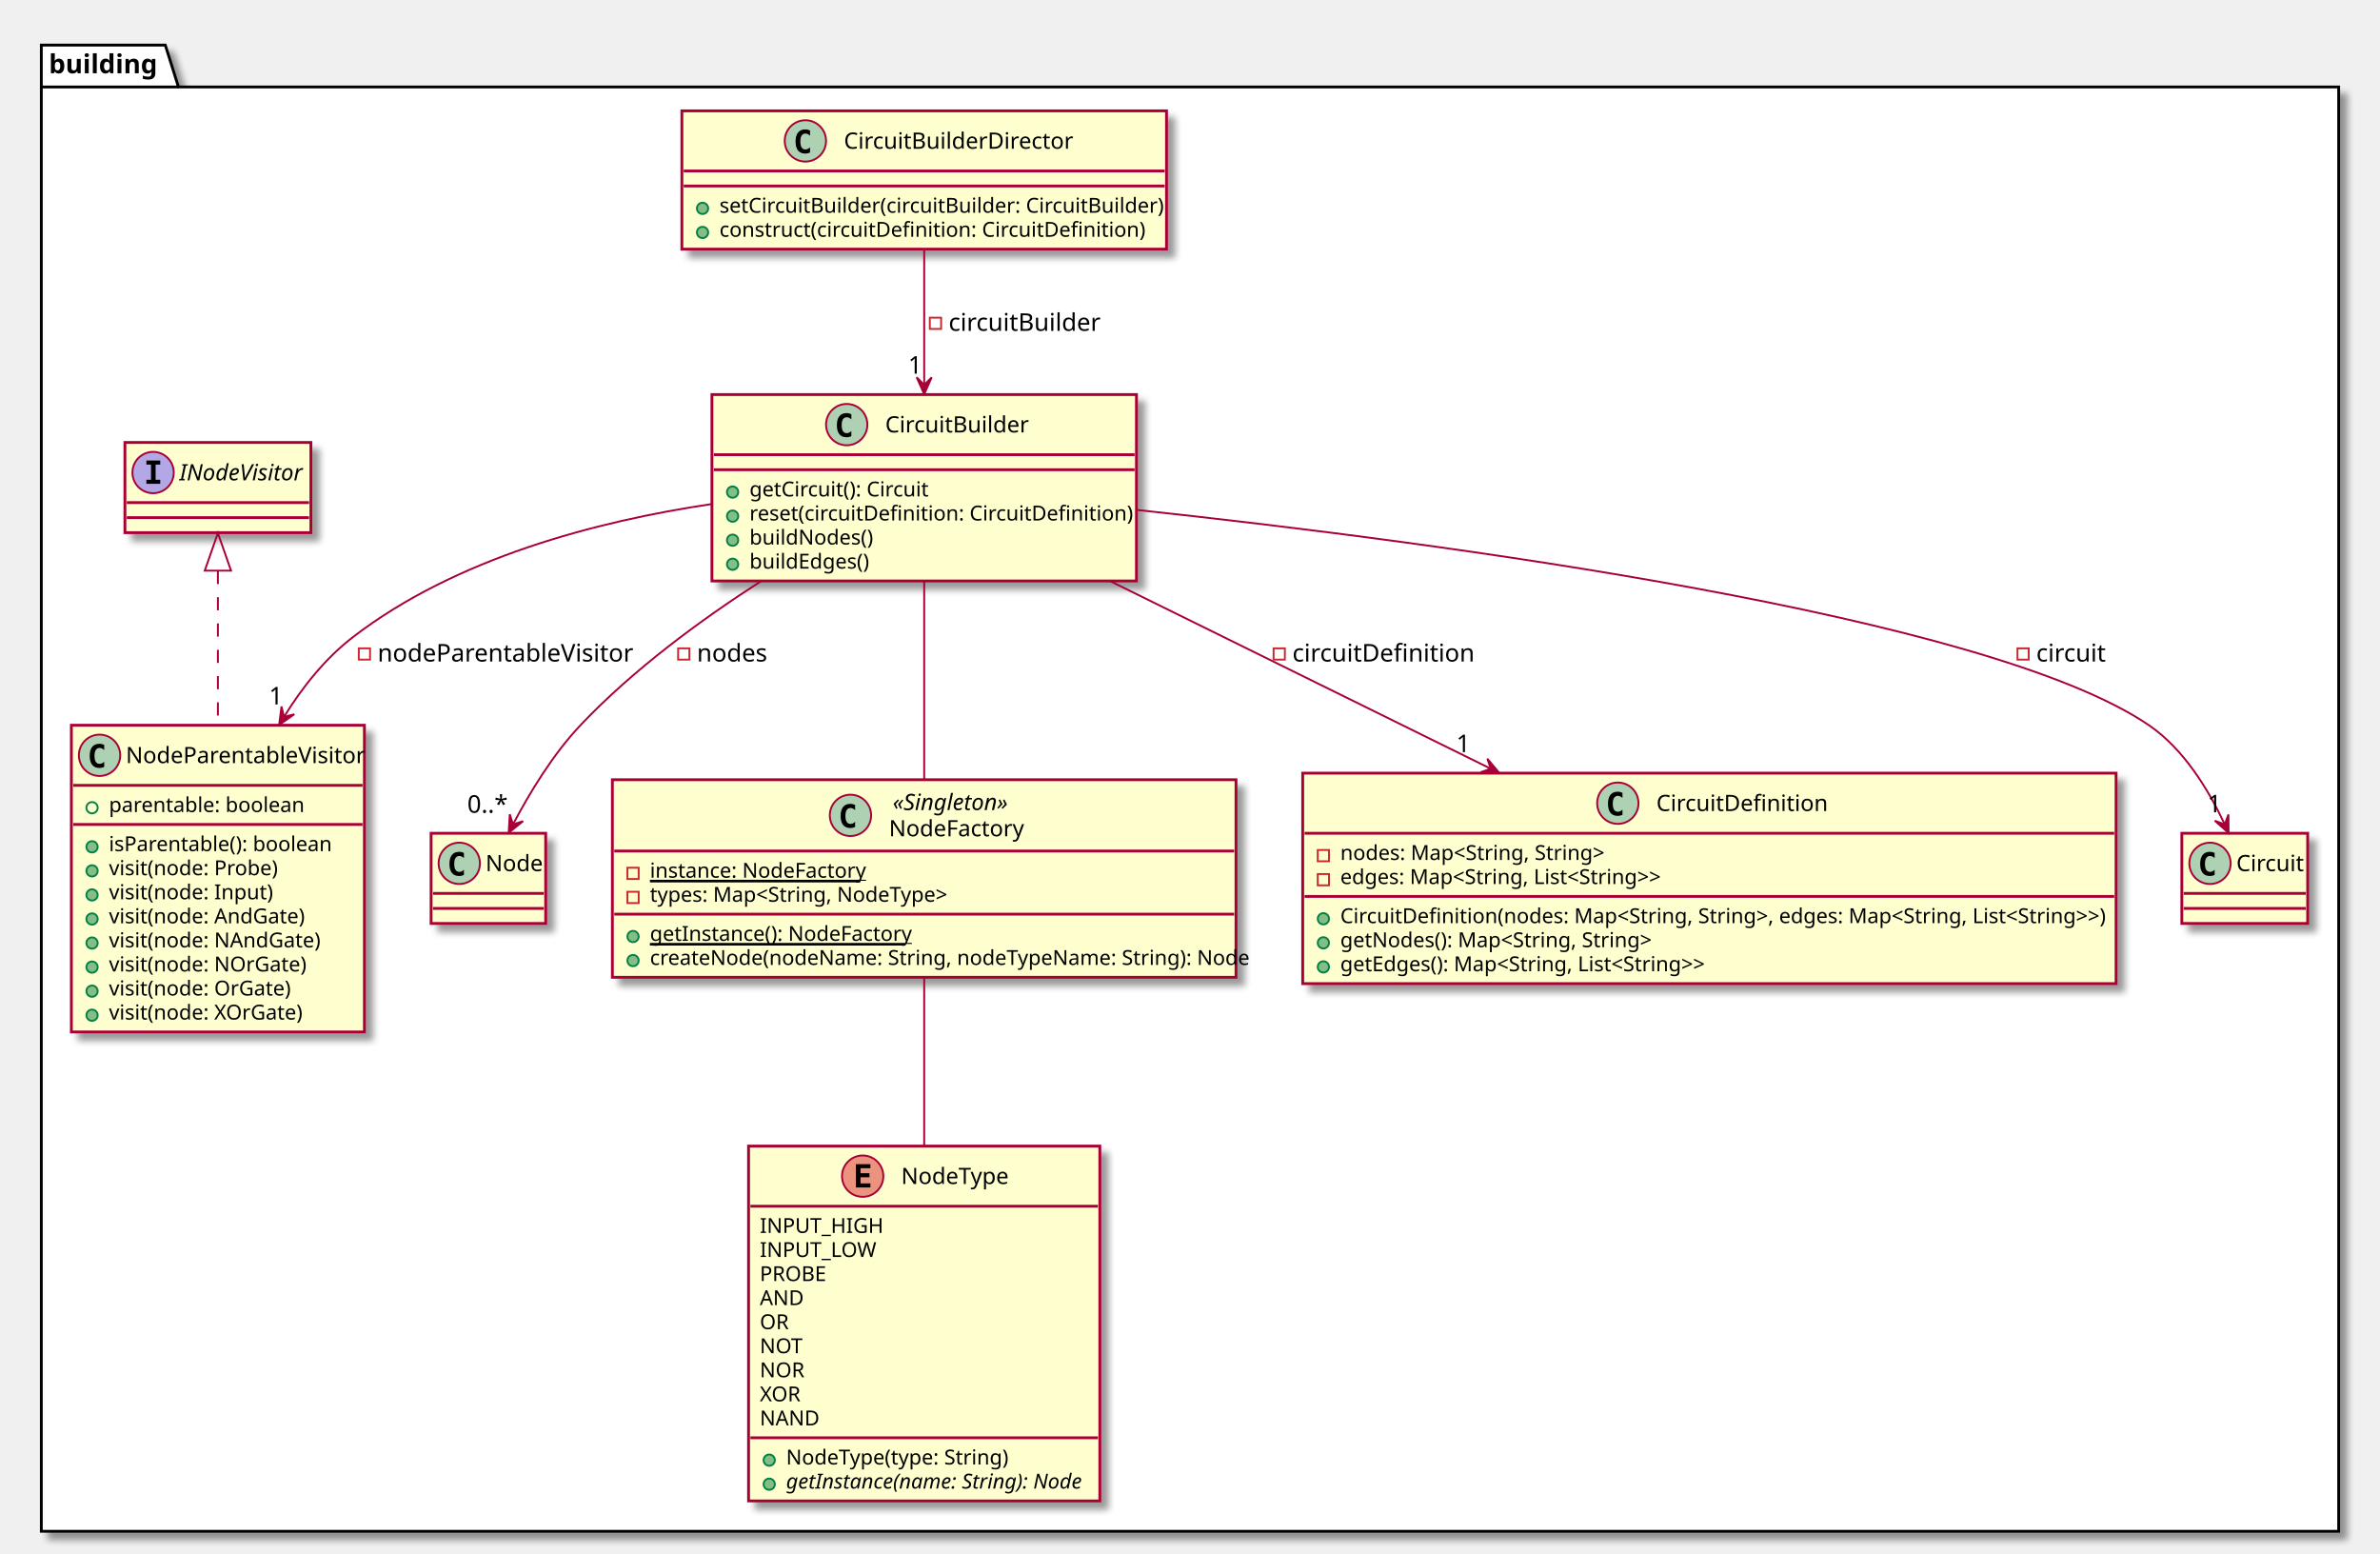
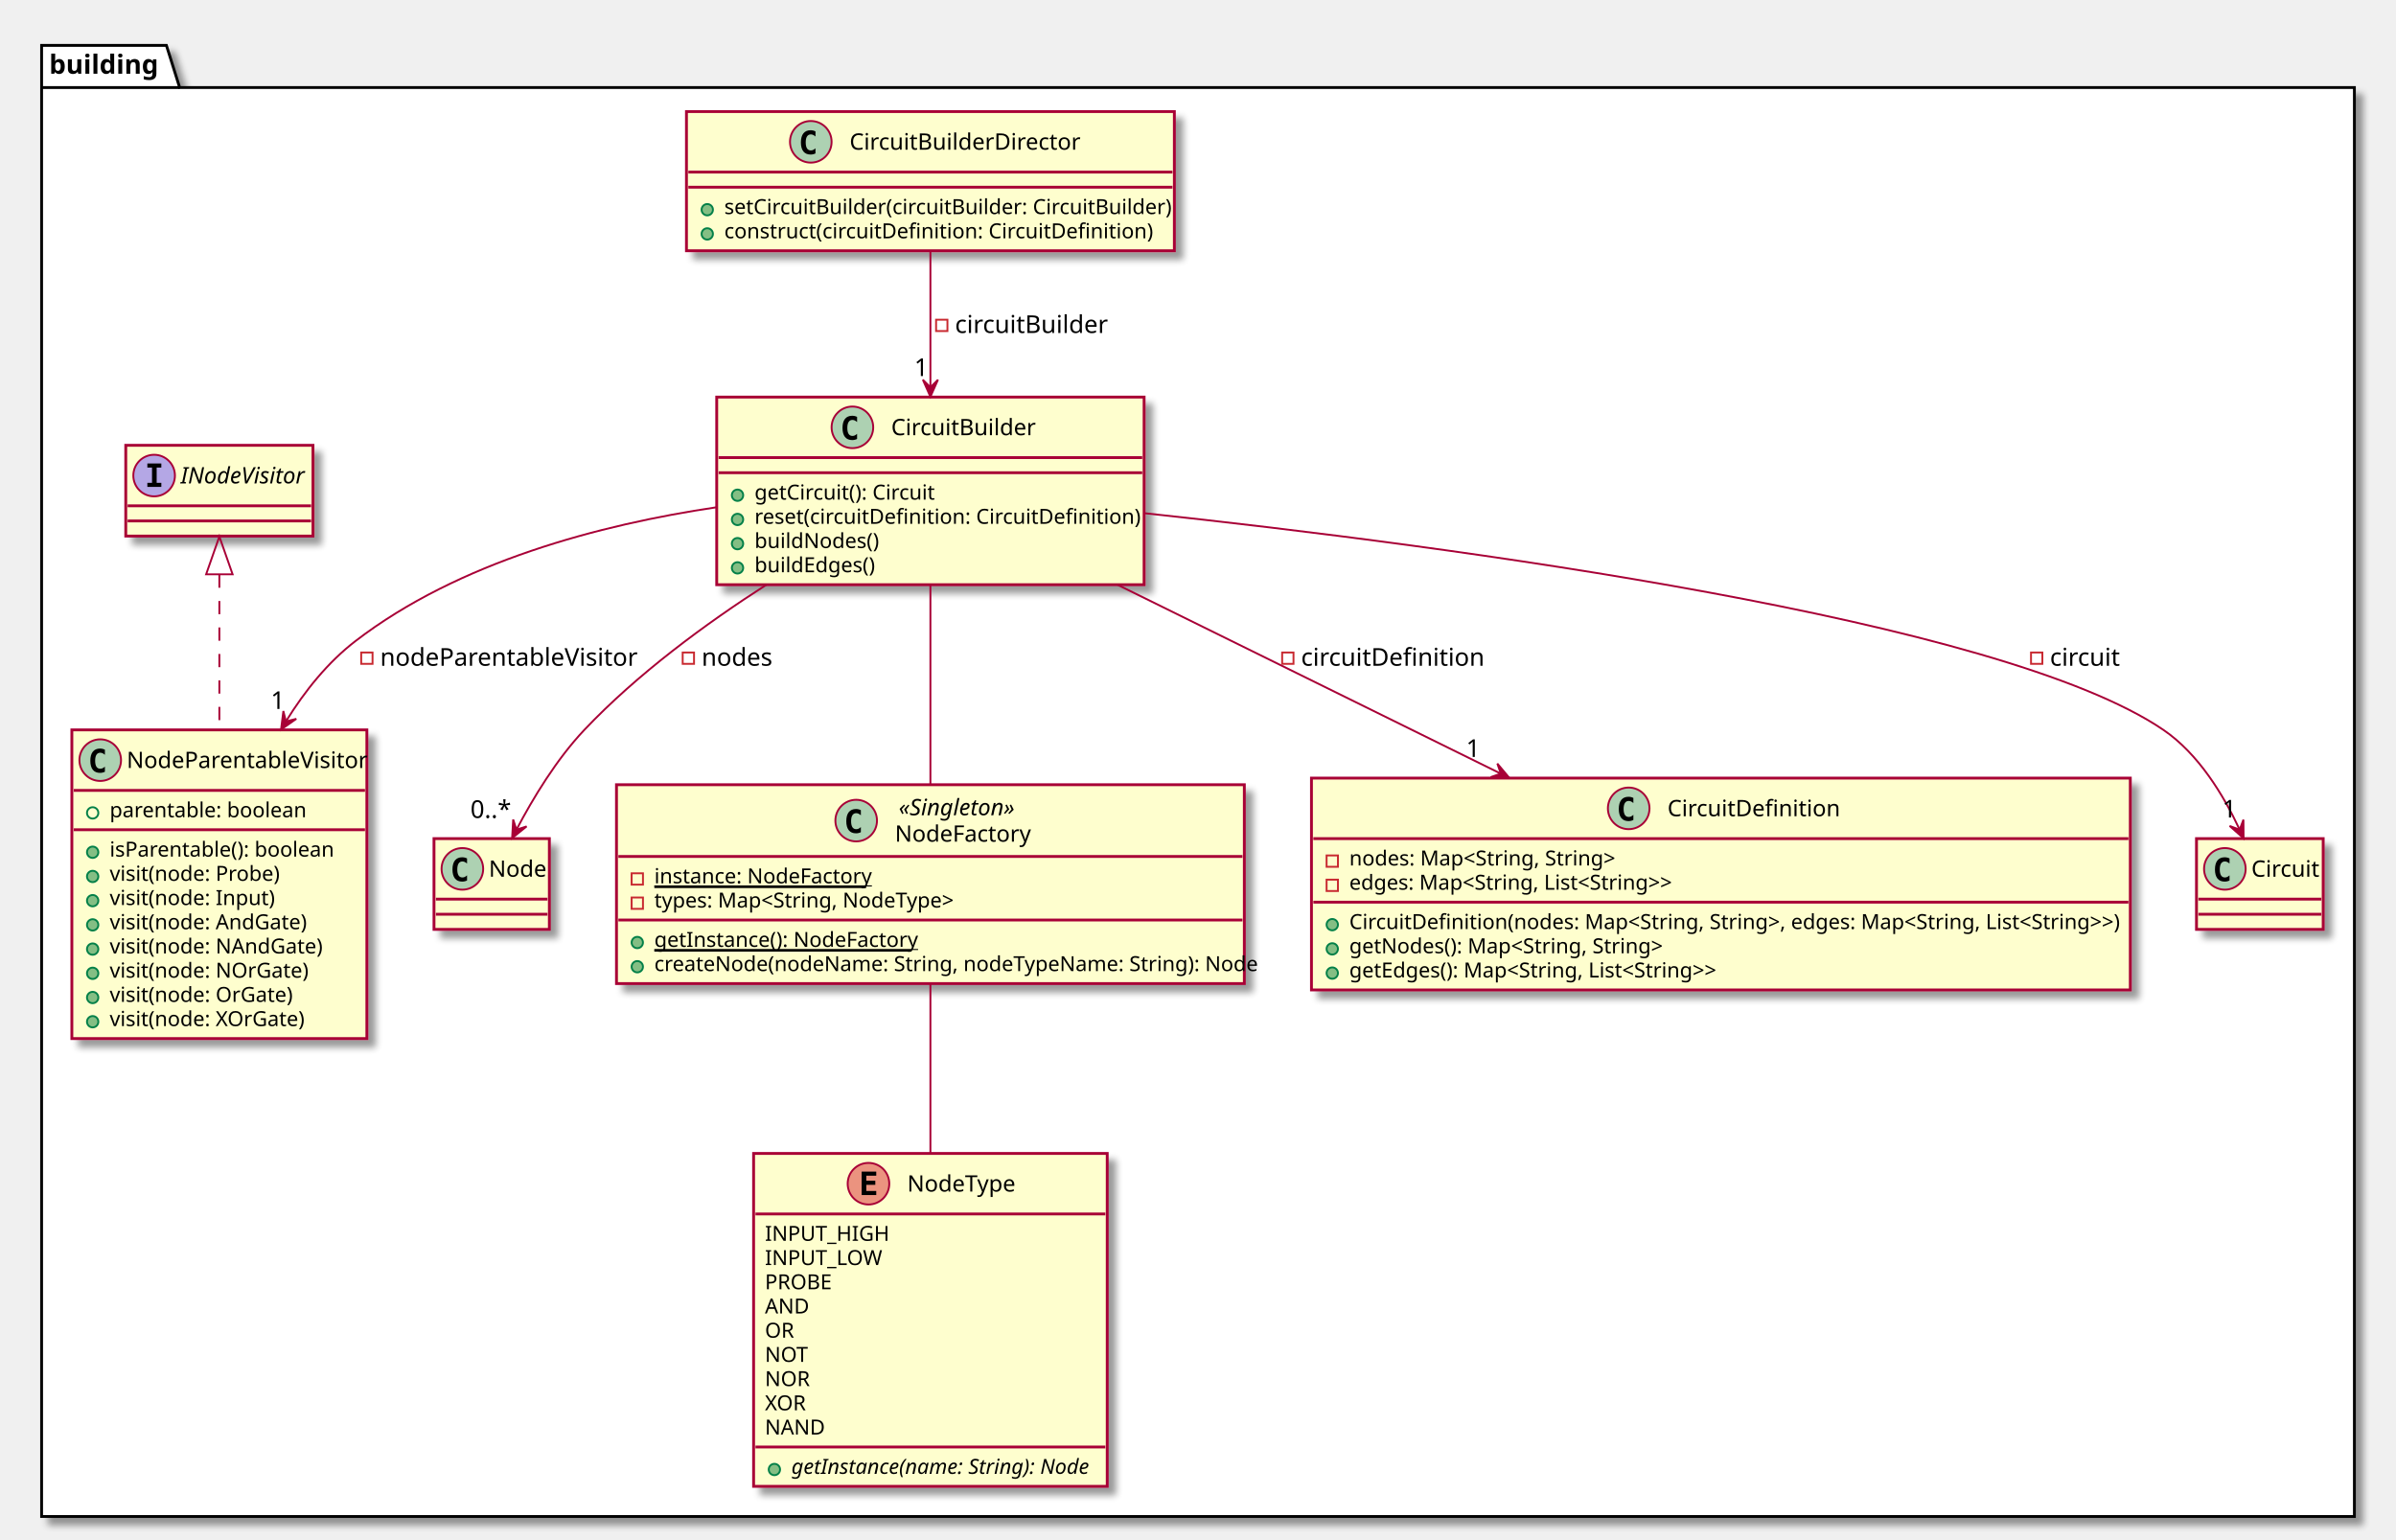
- <svg xmlns="http://www.w3.org/2000/svg" contentScriptType="application/ecmascript" contentStyleType="text/css" height="827px" preserveAspectRatio="none" style="width:1267px;height:827px;" version="1.1" viewBox="0 0 1267 827" width="1267px" zoomAndPan="magnify">
+ <svg xmlns="http://www.w3.org/2000/svg" contentScriptType="application/ecmascript" contentStyleType="text/css" height="814px" preserveAspectRatio="none" style="width:1267px;height:814px;" version="1.1" viewBox="0 0 1267 814" width="1267px" zoomAndPan="magnify">
  <defs>
-     <filter height="300%" id="f1cwr2p5ujzyds" width="300%" x="-1" y="-1">
+     <filter height="300%" id="fbo8de576lhqe" width="300%" x="-1" y="-1">
      <feGaussianBlur result="blurOut" stdDeviation="2.0" />
      <feColorMatrix in="blurOut" result="blurOut2" type="matrix" values="0 0 0 0 0 0 0 0 0 0 0 0 0 0 0 0 0 0 .4 0" />
      <feOffset dx="4.0" dy="4.0" in="blurOut2" result="blurOut3" />
      <feBlend in="SourceGraphic" in2="blurOut3" mode="normal" />
    </filter>
  </defs>
  <g>
-     <polygon fill="#FFFFFF" filter="url(#f1cwr2p5ujzyds)" points="22,24,88,24,95,46.297,1245,46.297,1245,815,22,815,22,24" style="stroke: #000000; stroke-width: 1.5;" />
+     <polygon fill="#FFFFFF" filter="url(#fbo8de576lhqe)" points="22,24,88,24,95,46.297,1245,46.297,1245,802,22,802,22,24" style="stroke: #000000; stroke-width: 1.5;" />
    <line style="stroke: #000000; stroke-width: 1.5;" x1="22" x2="95" y1="46.297" y2="46.297" />
-     <text fill="#000000" font-family="sans-serif" font-size="14" font-weight="bold" lengthAdjust="spacingAndGlyphs" textLength="60" x="26" y="38.995">building
-         </text>
-     <rect fill="#FEFECE" filter="url(#f1cwr2p5ujzyds)" height="99.219" id="CircuitBuilder" style="stroke: #A80036; stroke-width: 1.5;" width="226" x="379" y="210" />
+     <text fill="#000000" font-family="sans-serif" font-size="14" font-weight="bold" lengthAdjust="spacingAndGlyphs" textLength="60" x="26" y="38.995">building</text>
+     <rect fill="#FEFECE" filter="url(#fbo8de576lhqe)" height="99.219" id="CircuitBuilder" style="stroke: #A80036; stroke-width: 1.5;" width="226" x="379" y="210" />
    <ellipse cx="450.75" cy="226" fill="#ADD1B2" rx="11" ry="11" style="stroke: #A80036; stroke-width: 1.0;" />
    <path d="M453.219,232.141 Q452.641,232.438 452,232.578 Q451.359,232.734 450.656,232.734 Q448.156,232.734 446.828,231.094 Q445.516,229.438 445.516,226.312 Q445.516,223.188 446.828,221.531 Q448.156,219.875 450.656,219.875 Q451.359,219.875 452,220.031 Q452.656,220.188 453.219,220.484 L453.219,223.203 Q452.594,222.625 452,222.359 Q451.406,222.078 450.781,222.078 Q449.438,222.078 448.75,223.156 Q448.062,224.219 448.062,226.312 Q448.062,228.406 448.75,229.484 Q449.438,230.547 450.781,230.547 Q451.406,230.547 452,230.281 Q452.594,230 453.219,229.422 L453.219,232.141 Z " />
-     <text fill="#000000" font-family="sans-serif" font-size="12" lengthAdjust="spacingAndGlyphs" textLength="74" x="471.25" y="230.154">CircuitBuilder
-         </text>
+     <text fill="#000000" font-family="sans-serif" font-size="12" lengthAdjust="spacingAndGlyphs" textLength="74" x="471.25" y="230.154">CircuitBuilder</text>
    <line style="stroke: #A80036; stroke-width: 1.5;" x1="380" x2="604" y1="242" y2="242" />
    <line style="stroke: #A80036; stroke-width: 1.5;" x1="380" x2="604" y1="250" y2="250" />
    <ellipse cx="390" cy="261.902" fill="#84BE84" rx="3" ry="3" style="stroke: #038048; stroke-width: 1.0;" />
-     <text fill="#000000" font-family="sans-serif" font-size="11" lengthAdjust="spacingAndGlyphs" textLength="96" x="399" y="264.21">getCircuit(): Circuit
-         </text>
+     <text fill="#000000" font-family="sans-serif" font-size="11" lengthAdjust="spacingAndGlyphs" textLength="96" x="399" y="264.21">getCircuit(): Circuit</text>
    <ellipse cx="390" cy="274.707" fill="#84BE84" rx="3" ry="3" style="stroke: #038048; stroke-width: 1.0;" />
-     <text fill="#000000" font-family="sans-serif" font-size="11" lengthAdjust="spacingAndGlyphs" textLength="200" x="399" y="277.015">reset(circuitDefinition: CircuitDefinition)
-         </text>
+     <text fill="#000000" font-family="sans-serif" font-size="11" lengthAdjust="spacingAndGlyphs" textLength="200" x="399" y="277.015">reset(circuitDefinition: CircuitDefinition)</text>
    <ellipse cx="390" cy="287.512" fill="#84BE84" rx="3" ry="3" style="stroke: #038048; stroke-width: 1.0;" />
-     <text fill="#000000" font-family="sans-serif" font-size="11" lengthAdjust="spacingAndGlyphs" textLength="63" x="399" y="289.82">buildNodes()
-         </text>
+     <text fill="#000000" font-family="sans-serif" font-size="11" lengthAdjust="spacingAndGlyphs" textLength="63" x="399" y="289.82">buildNodes()</text>
    <ellipse cx="390" cy="300.316" fill="#84BE84" rx="3" ry="3" style="stroke: #038048; stroke-width: 1.0;" />
-     <text fill="#000000" font-family="sans-serif" font-size="11" lengthAdjust="spacingAndGlyphs" textLength="61" x="399" y="302.625">buildEdges()
-         </text>
-     <rect fill="#FEFECE" filter="url(#f1cwr2p5ujzyds)" height="112.023" id="CircuitDefinition" style="stroke: #A80036; stroke-width: 1.5;" width="433" x="693.5" y="411.5" />
+     <text fill="#000000" font-family="sans-serif" font-size="11" lengthAdjust="spacingAndGlyphs" textLength="61" x="399" y="302.625">buildEdges()</text>
+     <rect fill="#FEFECE" filter="url(#fbo8de576lhqe)" height="112.023" id="CircuitDefinition" style="stroke: #A80036; stroke-width: 1.5;" width="433" x="693.5" y="411.5" />
    <ellipse cx="861.25" cy="427.5" fill="#ADD1B2" rx="11" ry="11" style="stroke: #A80036; stroke-width: 1.0;" />
    <path d="M863.719,433.641 Q863.141,433.938 862.5,434.078 Q861.859,434.234 861.156,434.234 Q858.656,434.234 857.328,432.594 Q856.016,430.938 856.016,427.812 Q856.016,424.688 857.328,423.031 Q858.656,421.375 861.156,421.375 Q861.859,421.375 862.5,421.531 Q863.156,421.688 863.719,421.984 L863.719,424.703 Q863.094,424.125 862.5,423.859 Q861.906,423.578 861.281,423.578 Q859.938,423.578 859.25,424.656 Q858.562,425.719 858.562,427.812 Q858.562,429.906 859.25,430.984 Q859.938,432.047 861.281,432.047 Q861.906,432.047 862.5,431.781 Q863.094,431.5 863.719,430.922 L863.719,433.641 Z " />
-     <text fill="#000000" font-family="sans-serif" font-size="12" lengthAdjust="spacingAndGlyphs" textLength="89" x="881.75" y="431.654">CircuitDefinition
-         </text>
+     <text fill="#000000" font-family="sans-serif" font-size="12" lengthAdjust="spacingAndGlyphs" textLength="89" x="881.75" y="431.654">CircuitDefinition</text>
    <line style="stroke: #A80036; stroke-width: 1.5;" x1="694.5" x2="1125.5" y1="443.5" y2="443.5" />
    <rect fill="none" height="6" style="stroke: #C82930; stroke-width: 1.0;" width="6" x="701.5" y="452.402" />
-     <text fill="#000000" font-family="sans-serif" font-size="11" lengthAdjust="spacingAndGlyphs" textLength="138" x="713.5" y="457.71">nodes: Map&lt;String, String&gt;
-         </text>
+     <text fill="#000000" font-family="sans-serif" font-size="11" lengthAdjust="spacingAndGlyphs" textLength="138" x="713.5" y="457.71">nodes: Map&lt;String, String&gt;</text>
    <rect fill="none" height="6" style="stroke: #C82930; stroke-width: 1.0;" width="6" x="701.5" y="465.207" />
-     <text fill="#000000" font-family="sans-serif" font-size="11" lengthAdjust="spacingAndGlyphs" textLength="174" x="713.5" y="470.515">edges: Map&lt;String, List&lt;String&gt;&gt;
-         </text>
+     <text fill="#000000" font-family="sans-serif" font-size="11" lengthAdjust="spacingAndGlyphs" textLength="174" x="713.5" y="470.515">edges: Map&lt;String, List&lt;String&gt;&gt;</text>
    <line style="stroke: #A80036; stroke-width: 1.5;" x1="694.5" x2="1125.5" y1="477.109" y2="477.109" />
    <ellipse cx="704.5" cy="489.012" fill="#84BE84" rx="3" ry="3" style="stroke: #038048; stroke-width: 1.0;" />
-     <text fill="#000000" font-family="sans-serif" font-size="11" lengthAdjust="spacingAndGlyphs" textLength="407" x="713.5" y="491.32">CircuitDefinition(nodes: Map&lt;String, String&gt;, edges: Map&lt;String, List&lt;String&gt;&gt;)
-         </text>
+     <text fill="#000000" font-family="sans-serif" font-size="11" lengthAdjust="spacingAndGlyphs" textLength="407" x="713.5" y="491.32">CircuitDefinition(nodes: Map&lt;String, String&gt;, edges: Map&lt;String, List&lt;String&gt;&gt;)</text>
    <ellipse cx="704.5" cy="501.816" fill="#84BE84" rx="3" ry="3" style="stroke: #038048; stroke-width: 1.0;" />
-     <text fill="#000000" font-family="sans-serif" font-size="11" lengthAdjust="spacingAndGlyphs" textLength="164" x="713.5" y="504.125">getNodes(): Map&lt;String, String&gt;
-         </text>
+     <text fill="#000000" font-family="sans-serif" font-size="11" lengthAdjust="spacingAndGlyphs" textLength="164" x="713.5" y="504.125">getNodes(): Map&lt;String, String&gt;</text>
    <ellipse cx="704.5" cy="514.621" fill="#84BE84" rx="3" ry="3" style="stroke: #038048; stroke-width: 1.0;" />
-     <text fill="#000000" font-family="sans-serif" font-size="11" lengthAdjust="spacingAndGlyphs" textLength="198" x="713.5" y="516.929">getEdges(): Map&lt;String, List&lt;String&gt;&gt;
-         </text>
-     <rect fill="#FEFECE" filter="url(#f1cwr2p5ujzyds)" height="48" id="Circuit" style="stroke: #A80036; stroke-width: 1.5;" width="67" x="1161.5" y="443.5" />
+     <text fill="#000000" font-family="sans-serif" font-size="11" lengthAdjust="spacingAndGlyphs" textLength="198" x="713.5" y="516.929">getEdges(): Map&lt;String, List&lt;String&gt;&gt;</text>
+     <rect fill="#FEFECE" filter="url(#fbo8de576lhqe)" height="48" id="Circuit" style="stroke: #A80036; stroke-width: 1.5;" width="67" x="1161.5" y="443.5" />
    <ellipse cx="1176.5" cy="459.5" fill="#ADD1B2" rx="11" ry="11" style="stroke: #A80036; stroke-width: 1.0;" />
    <path d="M1178.969,465.641 Q1178.391,465.938 1177.75,466.078 Q1177.109,466.234 1176.406,466.234 Q1173.906,466.234 1172.578,464.594 Q1171.266,462.938 1171.266,459.812 Q1171.266,456.688 1172.578,455.031 Q1173.906,453.375 1176.406,453.375 Q1177.109,453.375 1177.75,453.531 Q1178.406,453.688 1178.969,453.984 L1178.969,456.703 Q1178.344,456.125 1177.75,455.859 Q1177.156,455.578 1176.531,455.578 Q1175.188,455.578 1174.5,456.656 Q1173.812,457.719 1173.812,459.812 Q1173.812,461.906 1174.5,462.984 Q1175.188,464.047 1176.531,464.047 Q1177.156,464.047 1177.75,463.781 Q1178.344,463.5 1178.969,462.922 L1178.969,465.641 Z " />
-     <text fill="#000000" font-family="sans-serif" font-size="12" lengthAdjust="spacingAndGlyphs" textLength="35" x="1190.5" y="463.654">Circuit
-         </text>
+     <text fill="#000000" font-family="sans-serif" font-size="12" lengthAdjust="spacingAndGlyphs" textLength="35" x="1190.5" y="463.654">Circuit</text>
    <line style="stroke: #A80036; stroke-width: 1.5;" x1="1162.5" x2="1227.5" y1="475.5" y2="475.5" />
    <line style="stroke: #A80036; stroke-width: 1.5;" x1="1162.5" x2="1227.5" y1="483.5" y2="483.5" />
-     <rect fill="#FEFECE" filter="url(#f1cwr2p5ujzyds)" height="48" id="Node" style="stroke: #A80036; stroke-width: 1.5;" width="61" x="229.5" y="443.5" />
+     <rect fill="#FEFECE" filter="url(#fbo8de576lhqe)" height="48" id="Node" style="stroke: #A80036; stroke-width: 1.5;" width="61" x="229.5" y="443.5" />
    <ellipse cx="244.5" cy="459.5" fill="#ADD1B2" rx="11" ry="11" style="stroke: #A80036; stroke-width: 1.0;" />
    <path d="M246.969,465.641 Q246.391,465.938 245.75,466.078 Q245.109,466.234 244.406,466.234 Q241.906,466.234 240.578,464.594 Q239.266,462.938 239.266,459.812 Q239.266,456.688 240.578,455.031 Q241.906,453.375 244.406,453.375 Q245.109,453.375 245.75,453.531 Q246.406,453.688 246.969,453.984 L246.969,456.703 Q246.344,456.125 245.75,455.859 Q245.156,455.578 244.531,455.578 Q243.188,455.578 242.5,456.656 Q241.812,457.719 241.812,459.812 Q241.812,461.906 242.5,462.984 Q243.188,464.047 244.531,464.047 Q245.156,464.047 245.75,463.781 Q246.344,463.5 246.969,462.922 L246.969,465.641 Z " />
-     <text fill="#000000" font-family="sans-serif" font-size="12" lengthAdjust="spacingAndGlyphs" textLength="29" x="258.5" y="463.654">Node
-         </text>
+     <text fill="#000000" font-family="sans-serif" font-size="12" lengthAdjust="spacingAndGlyphs" textLength="29" x="258.5" y="463.654">Node</text>
    <line style="stroke: #A80036; stroke-width: 1.5;" x1="230.5" x2="289.5" y1="475.5" y2="475.5" />
    <line style="stroke: #A80036; stroke-width: 1.5;" x1="230.5" x2="289.5" y1="483.5" y2="483.5" />
-     <rect fill="#FEFECE" filter="url(#f1cwr2p5ujzyds)" height="163.242" id="NodeParentableVisitor" style="stroke: #A80036; stroke-width: 1.5;" width="156" x="38" y="386" />
+     <rect fill="#FEFECE" filter="url(#fbo8de576lhqe)" height="163.242" id="NodeParentableVisitor" style="stroke: #A80036; stroke-width: 1.5;" width="156" x="38" y="386" />
    <ellipse cx="53" cy="402" fill="#ADD1B2" rx="11" ry="11" style="stroke: #A80036; stroke-width: 1.0;" />
    <path d="M55.469,408.141 Q54.891,408.438 54.25,408.578 Q53.609,408.734 52.906,408.734 Q50.406,408.734 49.078,407.094 Q47.766,405.438 47.766,402.312 Q47.766,399.188 49.078,397.531 Q50.406,395.875 52.906,395.875 Q53.609,395.875 54.25,396.031 Q54.906,396.188 55.469,396.484 L55.469,399.203 Q54.844,398.625 54.25,398.359 Q53.656,398.078 53.031,398.078 Q51.688,398.078 51,399.156 Q50.312,400.219 50.312,402.312 Q50.312,404.406 51,405.484 Q51.688,406.547 53.031,406.547 Q53.656,406.547 54.25,406.281 Q54.844,406 55.469,405.422 L55.469,408.141 Z " />
-     <text fill="#000000" font-family="sans-serif" font-size="12" lengthAdjust="spacingAndGlyphs" textLength="124" x="67" y="406.154">NodeParentableVisitor
-         </text>
+     <text fill="#000000" font-family="sans-serif" font-size="12" lengthAdjust="spacingAndGlyphs" textLength="124" x="67" y="406.154">NodeParentableVisitor</text>
    <line style="stroke: #A80036; stroke-width: 1.5;" x1="39" x2="193" y1="418" y2="418" />
    <ellipse cx="49" cy="429.902" fill="none" rx="3" ry="3" style="stroke: #038048; stroke-width: 1.0;" />
-     <text fill="#000000" font-family="sans-serif" font-size="11" lengthAdjust="spacingAndGlyphs" textLength="98" x="58" y="432.21">parentable: boolean
-         </text>
+     <text fill="#000000" font-family="sans-serif" font-size="11" lengthAdjust="spacingAndGlyphs" textLength="98" x="58" y="432.21">parentable: boolean</text>
    <line style="stroke: #A80036; stroke-width: 1.5;" x1="39" x2="193" y1="438.805" y2="438.805" />
    <ellipse cx="49" cy="450.707" fill="#84BE84" rx="3" ry="3" style="stroke: #038048; stroke-width: 1.0;" />
-     <text fill="#000000" font-family="sans-serif" font-size="11" lengthAdjust="spacingAndGlyphs" textLength="114" x="58" y="453.015">isParentable(): boolean
-         </text>
+     <text fill="#000000" font-family="sans-serif" font-size="11" lengthAdjust="spacingAndGlyphs" textLength="114" x="58" y="453.015">isParentable(): boolean</text>
    <ellipse cx="49" cy="463.512" fill="#84BE84" rx="3" ry="3" style="stroke: #038048; stroke-width: 1.0;" />
-     <text fill="#000000" font-family="sans-serif" font-size="11" lengthAdjust="spacingAndGlyphs" textLength="87" x="58" y="465.82">visit(node: Probe)
-         </text>
+     <text fill="#000000" font-family="sans-serif" font-size="11" lengthAdjust="spacingAndGlyphs" textLength="87" x="58" y="465.82">visit(node: Probe)</text>
    <ellipse cx="49" cy="476.316" fill="#84BE84" rx="3" ry="3" style="stroke: #038048; stroke-width: 1.0;" />
-     <text fill="#000000" font-family="sans-serif" font-size="11" lengthAdjust="spacingAndGlyphs" textLength="84" x="58" y="478.625">visit(node: Input)
-         </text>
+     <text fill="#000000" font-family="sans-serif" font-size="11" lengthAdjust="spacingAndGlyphs" textLength="84" x="58" y="478.625">visit(node: Input)</text>
    <ellipse cx="49" cy="489.121" fill="#84BE84" rx="3" ry="3" style="stroke: #038048; stroke-width: 1.0;" />
-     <text fill="#000000" font-family="sans-serif" font-size="11" lengthAdjust="spacingAndGlyphs" textLength="102" x="58" y="491.429">visit(node: AndGate)
-         </text>
+     <text fill="#000000" font-family="sans-serif" font-size="11" lengthAdjust="spacingAndGlyphs" textLength="102" x="58" y="491.429">visit(node: AndGate)</text>
    <ellipse cx="49" cy="501.926" fill="#84BE84" rx="3" ry="3" style="stroke: #038048; stroke-width: 1.0;" />
-     <text fill="#000000" font-family="sans-serif" font-size="11" lengthAdjust="spacingAndGlyphs" textLength="110" x="58" y="504.234">visit(node: NAndGate)
-         </text>
+     <text fill="#000000" font-family="sans-serif" font-size="11" lengthAdjust="spacingAndGlyphs" textLength="110" x="58" y="504.234">visit(node: NAndGate)</text>
    <ellipse cx="49" cy="514.731" fill="#84BE84" rx="3" ry="3" style="stroke: #038048; stroke-width: 1.0;" />
-     <text fill="#000000" font-family="sans-serif" font-size="11" lengthAdjust="spacingAndGlyphs" textLength="103" x="58" y="517.039">visit(node: NOrGate)
-         </text>
+     <text fill="#000000" font-family="sans-serif" font-size="11" lengthAdjust="spacingAndGlyphs" textLength="103" x="58" y="517.039">visit(node: NOrGate)</text>
    <ellipse cx="49" cy="527.535" fill="#84BE84" rx="3" ry="3" style="stroke: #038048; stroke-width: 1.0;" />
-     <text fill="#000000" font-family="sans-serif" font-size="11" lengthAdjust="spacingAndGlyphs" textLength="95" x="58" y="529.843">visit(node: OrGate)
-         </text>
+     <text fill="#000000" font-family="sans-serif" font-size="11" lengthAdjust="spacingAndGlyphs" textLength="95" x="58" y="529.843">visit(node: OrGate)</text>
    <ellipse cx="49" cy="540.34" fill="#84BE84" rx="3" ry="3" style="stroke: #038048; stroke-width: 1.0;" />
-     <text fill="#000000" font-family="sans-serif" font-size="11" lengthAdjust="spacingAndGlyphs" textLength="102" x="58" y="542.648">visit(node: XOrGate)
-         </text>
-     <rect fill="#FEFECE" filter="url(#f1cwr2p5ujzyds)" height="105.156" id="NodeFactory" style="stroke: #A80036; stroke-width: 1.5;" width="332" x="326" y="415" />
+     <text fill="#000000" font-family="sans-serif" font-size="11" lengthAdjust="spacingAndGlyphs" textLength="102" x="58" y="542.648">visit(node: XOrGate)</text>
+     <rect fill="#FEFECE" filter="url(#fbo8de576lhqe)" height="105.156" id="NodeFactory" style="stroke: #A80036; stroke-width: 1.5;" width="332" x="326" y="415" />
    <ellipse cx="452.75" cy="433.969" fill="#ADD1B2" rx="11" ry="11" style="stroke: #A80036; stroke-width: 1.0;" />
    <path d="M455.219,440.109 Q454.641,440.406 454,440.547 Q453.359,440.703 452.656,440.703 Q450.156,440.703 448.828,439.062 Q447.516,437.406 447.516,434.281 Q447.516,431.156 448.828,429.5 Q450.156,427.844 452.656,427.844 Q453.359,427.844 454,428 Q454.656,428.156 455.219,428.453 L455.219,431.172 Q454.594,430.594 454,430.328 Q453.406,430.047 452.781,430.047 Q451.438,430.047 450.75,431.125 Q450.062,432.188 450.062,434.281 Q450.062,436.375 450.75,437.453 Q451.438,438.516 452.781,438.516 Q453.406,438.516 454,438.25 Q454.594,437.969 455.219,437.391 L455.219,440.109 Z " />
-     <text fill="#000000" font-family="sans-serif" font-size="12" font-style="italic" lengthAdjust="spacingAndGlyphs" textLength="66" x="475.25" y="431.139">«Singleton»
-         </text>
-     <text fill="#000000" font-family="sans-serif" font-size="12" lengthAdjust="spacingAndGlyphs" textLength="70" x="473.25" y="445.107">NodeFactory
-         </text>
+     <text fill="#000000" font-family="sans-serif" font-size="12" font-style="italic" lengthAdjust="spacingAndGlyphs" textLength="66" x="475.25" y="431.139">«Singleton»</text>
+     <text fill="#000000" font-family="sans-serif" font-size="12" lengthAdjust="spacingAndGlyphs" textLength="70" x="473.25" y="445.107">NodeFactory</text>
    <line style="stroke: #A80036; stroke-width: 1.5;" x1="327" x2="657" y1="452.938" y2="452.938" />
    <rect fill="none" height="6" style="stroke: #C82930; stroke-width: 1.0;" width="6" x="334" y="461.84" />
-     <text fill="#000000" font-family="sans-serif" font-size="11" lengthAdjust="spacingAndGlyphs" text-decoration="underline" textLength="112" x="346" y="467.148">instance: NodeFactory
-         </text>
+     <text fill="#000000" font-family="sans-serif" font-size="11" lengthAdjust="spacingAndGlyphs" text-decoration="underline" textLength="112" x="346" y="467.148">instance: NodeFactory</text>
    <line style="stroke: #000000; stroke-width: 1.0;" x1="346" x2="458" y1="469.148" y2="469.148" />
    <rect fill="none" height="6" style="stroke: #C82930; stroke-width: 1.0;" width="6" x="334" y="474.644" />
-     <text fill="#000000" font-family="sans-serif" font-size="11" lengthAdjust="spacingAndGlyphs" textLength="157" x="346" y="479.953">types: Map&lt;String, NodeType&gt;
-         </text>
+     <text fill="#000000" font-family="sans-serif" font-size="11" lengthAdjust="spacingAndGlyphs" textLength="157" x="346" y="479.953">types: Map&lt;String, NodeType&gt;</text>
    <line style="stroke: #A80036; stroke-width: 1.5;" x1="327" x2="657" y1="486.547" y2="486.547" />
    <ellipse cx="337" cy="498.449" fill="#84BE84" rx="3" ry="3" style="stroke: #038048; stroke-width: 1.0;" />
-     <text fill="#000000" font-family="sans-serif" font-size="11" lengthAdjust="spacingAndGlyphs" text-decoration="underline" textLength="136" x="346" y="500.757">getInstance(): NodeFactory
-         </text>
+     <text fill="#000000" font-family="sans-serif" font-size="11" lengthAdjust="spacingAndGlyphs" text-decoration="underline" textLength="136" x="346" y="500.757">getInstance(): NodeFactory</text>
    <line style="stroke: #000000; stroke-width: 1.0;" x1="346" x2="482" y1="502.757" y2="502.757" />
    <ellipse cx="337" cy="511.254" fill="#84BE84" rx="3" ry="3" style="stroke: #038048; stroke-width: 1.0;" />
-     <text fill="#000000" font-family="sans-serif" font-size="11" lengthAdjust="spacingAndGlyphs" textLength="306" x="346" y="513.562">createNode(nodeName: String, nodeTypeName: String): Node
-         </text>
-     <rect fill="#FEFECE" filter="url(#f1cwr2p5ujzyds)" height="73.609" id="CircuitBuilderDirector" style="stroke: #A80036; stroke-width: 1.5;" width="258" x="363" y="59" />
+     <text fill="#000000" font-family="sans-serif" font-size="11" lengthAdjust="spacingAndGlyphs" textLength="306" x="346" y="513.562">createNode(nodeName: String, nodeTypeName: String): Node</text>
+     <rect fill="#FEFECE" filter="url(#fbo8de576lhqe)" height="73.609" id="CircuitBuilderDirector" style="stroke: #A80036; stroke-width: 1.5;" width="258" x="363" y="59" />
    <ellipse cx="428.75" cy="75" fill="#ADD1B2" rx="11" ry="11" style="stroke: #A80036; stroke-width: 1.0;" />
    <path d="M431.219,81.141 Q430.641,81.438 430,81.578 Q429.359,81.734 428.656,81.734 Q426.156,81.734 424.828,80.094 Q423.516,78.438 423.516,75.312 Q423.516,72.188 424.828,70.531 Q426.156,68.875 428.656,68.875 Q429.359,68.875 430,69.031 Q430.656,69.188 431.219,69.484 L431.219,72.203 Q430.594,71.625 430,71.359 Q429.406,71.078 428.781,71.078 Q427.438,71.078 426.75,72.156 Q426.062,73.219 426.062,75.312 Q426.062,77.406 426.75,78.484 Q427.438,79.547 428.781,79.547 Q429.406,79.547 430,79.281 Q430.594,79 431.219,78.422 L431.219,81.141 Z " />
-     <text fill="#000000" font-family="sans-serif" font-size="12" lengthAdjust="spacingAndGlyphs" textLength="118" x="449.25" y="79.154">CircuitBuilderDirector
-         </text>
+     <text fill="#000000" font-family="sans-serif" font-size="12" lengthAdjust="spacingAndGlyphs" textLength="118" x="449.25" y="79.154">CircuitBuilderDirector</text>
    <line style="stroke: #A80036; stroke-width: 1.5;" x1="364" x2="620" y1="91" y2="91" />
    <line style="stroke: #A80036; stroke-width: 1.5;" x1="364" x2="620" y1="99" y2="99" />
    <ellipse cx="374" cy="110.902" fill="#84BE84" rx="3" ry="3" style="stroke: #038048; stroke-width: 1.0;" />
-     <text fill="#000000" font-family="sans-serif" font-size="11" lengthAdjust="spacingAndGlyphs" textLength="232" x="383" y="113.21">setCircuitBuilder(circuitBuilder: CircuitBuilder)
-         </text>
+     <text fill="#000000" font-family="sans-serif" font-size="11" lengthAdjust="spacingAndGlyphs" textLength="232" x="383" y="113.21">setCircuitBuilder(circuitBuilder: CircuitBuilder)</text>
    <ellipse cx="374" cy="123.707" fill="#84BE84" rx="3" ry="3" style="stroke: #038048; stroke-width: 1.0;" />
-     <text fill="#000000" font-family="sans-serif" font-size="11" lengthAdjust="spacingAndGlyphs" textLength="222" x="383" y="126.015">construct(circuitDefinition: CircuitDefinition)
-         </text>
-     <rect fill="#FEFECE" filter="url(#f1cwr2p5ujzyds)" height="188.852" id="NodeType" style="stroke: #A80036; stroke-width: 1.5;" width="187" x="398.5" y="610" />
+     <text fill="#000000" font-family="sans-serif" font-size="11" lengthAdjust="spacingAndGlyphs" textLength="222" x="383" y="126.015">construct(circuitDefinition: CircuitDefinition)</text>
+     <rect fill="#FEFECE" filter="url(#fbo8de576lhqe)" height="176.047" id="NodeType" style="stroke: #A80036; stroke-width: 1.5;" width="187" x="398.5" y="610" />
    <ellipse cx="459.25" cy="626" fill="#EB937F" rx="11" ry="11" style="stroke: #A80036; stroke-width: 1.0;" />
    <path d="M463.359,632 L455.641,632 L455.641,619.609 L463.359,619.609 L463.359,621.766 L458.094,621.766 L458.094,624.438 L462.859,624.438 L462.859,626.594 L458.094,626.594 L458.094,629.844 L463.359,629.844 L463.359,632 Z " />
-     <text fill="#000000" font-family="sans-serif" font-size="12" lengthAdjust="spacingAndGlyphs" textLength="57" x="479.75" y="630.154">NodeType
-         </text>
+     <text fill="#000000" font-family="sans-serif" font-size="12" lengthAdjust="spacingAndGlyphs" textLength="57" x="479.75" y="630.154">NodeType</text>
    <line style="stroke: #A80036; stroke-width: 1.5;" x1="399.5" x2="584.5" y1="642" y2="642" />
-     <text fill="#000000" font-family="sans-serif" font-size="11" lengthAdjust="spacingAndGlyphs" textLength="63" x="404.5" y="656.21">INPUT_HIGH
-         </text>
-     <text fill="#000000" font-family="sans-serif" font-size="11" lengthAdjust="spacingAndGlyphs" textLength="60" x="404.5" y="669.015">INPUT_LOW
-         </text>
-     <text fill="#000000" font-family="sans-serif" font-size="11" lengthAdjust="spacingAndGlyphs" textLength="34" x="404.5" y="681.82">PROBE
-         </text>
-     <text fill="#000000" font-family="sans-serif" font-size="11" lengthAdjust="spacingAndGlyphs" textLength="23" x="404.5" y="694.625">AND
-         </text>
-     <text fill="#000000" font-family="sans-serif" font-size="11" lengthAdjust="spacingAndGlyphs" textLength="15" x="404.5" y="707.429">OR
-         </text>
-     <text fill="#000000" font-family="sans-serif" font-size="11" lengthAdjust="spacingAndGlyphs" textLength="22" x="404.5" y="720.234">NOT
-         </text>
-     <text fill="#000000" font-family="sans-serif" font-size="11" lengthAdjust="spacingAndGlyphs" textLength="23" x="404.5" y="733.039">NOR
-         </text>
-     <text fill="#000000" font-family="sans-serif" font-size="11" lengthAdjust="spacingAndGlyphs" textLength="22" x="404.5" y="745.843">XOR
-         </text>
-     <text fill="#000000" font-family="sans-serif" font-size="11" lengthAdjust="spacingAndGlyphs" textLength="31" x="404.5" y="758.648">NAND
-         </text>
+     <text fill="#000000" font-family="sans-serif" font-size="11" lengthAdjust="spacingAndGlyphs" textLength="63" x="404.5" y="656.21">INPUT_HIGH</text>
+     <text fill="#000000" font-family="sans-serif" font-size="11" lengthAdjust="spacingAndGlyphs" textLength="60" x="404.5" y="669.015">INPUT_LOW</text>
+     <text fill="#000000" font-family="sans-serif" font-size="11" lengthAdjust="spacingAndGlyphs" textLength="34" x="404.5" y="681.82">PROBE</text>
+     <text fill="#000000" font-family="sans-serif" font-size="11" lengthAdjust="spacingAndGlyphs" textLength="23" x="404.5" y="694.625">AND</text>
+     <text fill="#000000" font-family="sans-serif" font-size="11" lengthAdjust="spacingAndGlyphs" textLength="15" x="404.5" y="707.429">OR</text>
+     <text fill="#000000" font-family="sans-serif" font-size="11" lengthAdjust="spacingAndGlyphs" textLength="22" x="404.5" y="720.234">NOT</text>
+     <text fill="#000000" font-family="sans-serif" font-size="11" lengthAdjust="spacingAndGlyphs" textLength="23" x="404.5" y="733.039">NOR</text>
+     <text fill="#000000" font-family="sans-serif" font-size="11" lengthAdjust="spacingAndGlyphs" textLength="22" x="404.5" y="745.843">XOR</text>
+     <text fill="#000000" font-family="sans-serif" font-size="11" lengthAdjust="spacingAndGlyphs" textLength="31" x="404.5" y="758.648">NAND</text>
    <line style="stroke: #A80036; stroke-width: 1.5;" x1="399.5" x2="584.5" y1="765.242" y2="765.242" />
    <ellipse cx="409.5" cy="777.144" fill="#84BE84" rx="3" ry="3" style="stroke: #038048; stroke-width: 1.0;" />
-     <text fill="#000000" font-family="sans-serif" font-size="11" lengthAdjust="spacingAndGlyphs" textLength="115" x="418.5" y="779.453">NodeType(type: String)
-         </text>
-     <ellipse cx="409.5" cy="789.949" fill="#84BE84" rx="3" ry="3" style="stroke: #038048; stroke-width: 1.0;" />
-     <text fill="#000000" font-family="sans-serif" font-size="11" font-style="italic" lengthAdjust="spacingAndGlyphs" textLength="161" x="418.5" y="792.257">getInstance(name: String): Node
-         </text>
-     <rect fill="#FEFECE" filter="url(#f1cwr2p5ujzyds)" height="48" id="INodeVisitor" style="stroke: #A80036; stroke-width: 1.5;" width="99" x="66.5" y="235.5" />
+     <text fill="#000000" font-family="sans-serif" font-size="11" font-style="italic" lengthAdjust="spacingAndGlyphs" textLength="161" x="418.5" y="779.453">getInstance(name: String): Node</text>
+     <rect fill="#FEFECE" filter="url(#fbo8de576lhqe)" height="48" id="INodeVisitor" style="stroke: #A80036; stroke-width: 1.5;" width="99" x="66.5" y="235.5" />
    <ellipse cx="81.5" cy="251.5" fill="#B4A7E5" rx="11" ry="11" style="stroke: #A80036; stroke-width: 1.0;" />
    <path d="M77.922,247.266 L77.922,245.109 L85.312,245.109 L85.312,247.266 L82.844,247.266 L82.844,255.344 L85.312,255.344 L85.312,257.5 L77.922,257.5 L77.922,255.344 L80.391,255.344 L80.391,247.266 L77.922,247.266 Z " />
-     <text fill="#000000" font-family="sans-serif" font-size="12" font-style="italic" lengthAdjust="spacingAndGlyphs" textLength="67" x="95.5" y="255.654">INodeVisitor
-         </text>
+     <text fill="#000000" font-family="sans-serif" font-size="12" font-style="italic" lengthAdjust="spacingAndGlyphs" textLength="67" x="95.5" y="255.654">INodeVisitor</text>
    <line style="stroke: #A80036; stroke-width: 1.5;" x1="67.5" x2="164.5" y1="267.5" y2="267.5" />
    <line style="stroke: #A80036; stroke-width: 1.5;" x1="67.5" x2="164.5" y1="275.5" y2="275.5" />
    <path d="M590.53,309.06 C651.34,339.03 729.67,377.63 793.54,409.11 " fill="none" id="CircuitBuilder-CircuitDefinition" style="stroke: #A80036; stroke-width: 1.0;" />
    <polygon fill="#A80036" points="798.11,411.36,791.791,403.806,793.621,409.158,788.268,410.988,798.11,411.36" style="stroke: #A80036; stroke-width: 1.0;" />
    <rect fill="none" height="6" style="stroke: #C82930; stroke-width: 1.0;" width="6" x="678" y="345.075" />
-     <text fill="#000000" font-family="sans-serif" font-size="13" lengthAdjust="spacingAndGlyphs" textLength="97" x="688" y="352.081">circuitDefinition
-         </text>
-     <text fill="#000000" font-family="sans-serif" font-size="13" lengthAdjust="spacingAndGlyphs" textLength="8" x="775.262" y="400.296">1
-         </text>
+     <text fill="#000000" font-family="sans-serif" font-size="13" lengthAdjust="spacingAndGlyphs" textLength="97" x="688" y="352.081">circuitDefinition</text>
+     <text fill="#000000" font-family="sans-serif" font-size="13" lengthAdjust="spacingAndGlyphs" textLength="8" x="775.262" y="400.296">1</text>
    <path d="M605.23,271.41 C767.96,288.9 1057.85,327.3 1144,386 C1162.62,398.69 1175.86,420.66 1184.18,438.45 " fill="none" id="CircuitBuilder-Circuit" style="stroke: #A80036; stroke-width: 1.0;" />
    <polygon fill="#A80036" points="1186.4,443.34,1186.317,433.491,1184.331,438.788,1179.034,436.802,1186.4,443.34" style="stroke: #A80036; stroke-width: 1.0;" />
    <rect fill="none" height="6" style="stroke: #C82930; stroke-width: 1.0;" width="6" x="1074" y="345.075" />
-     <text fill="#000000" font-family="sans-serif" font-size="13" lengthAdjust="spacingAndGlyphs" textLength="38" x="1084" y="352.081">circuit
-         </text>
-     <text fill="#000000" font-family="sans-serif" font-size="13" lengthAdjust="spacingAndGlyphs" textLength="8" x="1175.171" y="432.328">1
-         </text>
+     <text fill="#000000" font-family="sans-serif" font-size="13" lengthAdjust="spacingAndGlyphs" textLength="38" x="1084" y="352.081">circuit</text>
+     <text fill="#000000" font-family="sans-serif" font-size="13" lengthAdjust="spacingAndGlyphs" textLength="8" x="1175.171" y="432.328">1</text>
    <path d="M405.6,309.03 C372.94,329.99 336.95,356.49 309,386 C294.29,401.53 281.83,422.18 273.15,438.69 " fill="none" id="CircuitBuilder-Node" style="stroke: #A80036; stroke-width: 1.0;" />
    <polygon fill="#A80036" points="270.81,443.22,278.484,437.047,273.097,438.774,271.37,433.387,270.81,443.22" style="stroke: #A80036; stroke-width: 1.0;" />
    <rect fill="none" height="6" style="stroke: #C82930; stroke-width: 1.0;" width="6" x="361" y="345.075" />
-     <text fill="#000000" font-family="sans-serif" font-size="13" lengthAdjust="spacingAndGlyphs" textLength="37" x="371" y="352.081">nodes
-         </text>
-     <text fill="#000000" font-family="sans-serif" font-size="13" lengthAdjust="spacingAndGlyphs" textLength="22" x="248.764" y="432.573">0..*
-         </text>
+     <text fill="#000000" font-family="sans-serif" font-size="13" lengthAdjust="spacingAndGlyphs" textLength="37" x="371" y="352.081">nodes</text>
+     <text fill="#000000" font-family="sans-serif" font-size="13" lengthAdjust="spacingAndGlyphs" textLength="22" x="248.764" y="432.573">0..*</text>
    <path d="M378.95,268.26 C317.27,277.43 242.59,297.09 188,339 C173.35,350.25 161.21,365.38 151.34,381.3 " fill="none" id="CircuitBuilder-NodeParentableVisitor" style="stroke: #A80036; stroke-width: 1.0;" />
    <polygon fill="#A80036" points="148.62,385.8,156.694,380.16,151.203,381.519,149.844,376.027,148.62,385.8" style="stroke: #A80036; stroke-width: 1.0;" />
    <rect fill="none" height="6" style="stroke: #C82930; stroke-width: 1.0;" width="6" x="191" y="345.075" />
-     <text fill="#000000" font-family="sans-serif" font-size="13" lengthAdjust="spacingAndGlyphs" textLength="134" x="201" y="352.081">nodeParentableVisitor
-         </text>
-     <text fill="#000000" font-family="sans-serif" font-size="13" lengthAdjust="spacingAndGlyphs" textLength="8" x="143.169" y="374.933">1
-         </text>
+     <text fill="#000000" font-family="sans-serif" font-size="13" lengthAdjust="spacingAndGlyphs" textLength="134" x="201" y="352.081">nodeParentableVisitor</text>
+     <text fill="#000000" font-family="sans-serif" font-size="13" lengthAdjust="spacingAndGlyphs" textLength="8" x="143.169" y="374.933">1</text>
    <path d="M492,309.06 C492,340.82 492,382.27 492,414.67 " fill="none" id="CircuitBuilder-NodeFactory" style="stroke: #A80036; stroke-width: 1.0;" />
    <path d="M492,133.24 C492,154.25 492,181.11 492,204.56 " fill="none" id="CircuitBuilderDirector-CircuitBuilder" style="stroke: #A80036; stroke-width: 1.0;" />
    <polygon fill="#A80036" points="492,209.82,496,200.82,492,204.82,488,200.82,492,209.82" style="stroke: #A80036; stroke-width: 1.0;" />
    <rect fill="none" height="6" style="stroke: #C82930; stroke-width: 1.0;" width="6" x="495" y="169.076" />
-     <text fill="#000000" font-family="sans-serif" font-size="13" lengthAdjust="spacingAndGlyphs" textLength="81" x="505" y="176.081">circuitBuilder
-         </text>
-     <text fill="#000000" font-family="sans-serif" font-size="13" lengthAdjust="spacingAndGlyphs" textLength="8" x="483.438" y="198.856">1
-         </text>
-     <path d="M492,520.07 C492,546.42 492,579.3 492,609.92 " fill="none" id="NodeFactory-NodeType" style="stroke: #A80036; stroke-width: 1.0;" />
+     <text fill="#000000" font-family="sans-serif" font-size="13" lengthAdjust="spacingAndGlyphs" textLength="81" x="505" y="176.081">circuitBuilder</text>
+     <text fill="#000000" font-family="sans-serif" font-size="13" lengthAdjust="spacingAndGlyphs" textLength="8" x="483.438" y="198.856">1</text>
+     <path d="M492,520.06 C492,546.52 492,579.48 492,609.75 " fill="none" id="NodeFactory-NodeType" style="stroke: #A80036; stroke-width: 1.0;" />
    <path d="M116,303.83 C116,327.55 116,357.72 116,385.61 " fill="none" id="INodeVisitor-NodeParentableVisitor" style="stroke: #A80036; stroke-width: 1.0; stroke-dasharray: 7.0,7.0;" />
    <polygon fill="none" points="109,303.73,116,283.73,123,303.73,109,303.73" style="stroke: #A80036; stroke-width: 1.0;" />
  </g>
</svg>
